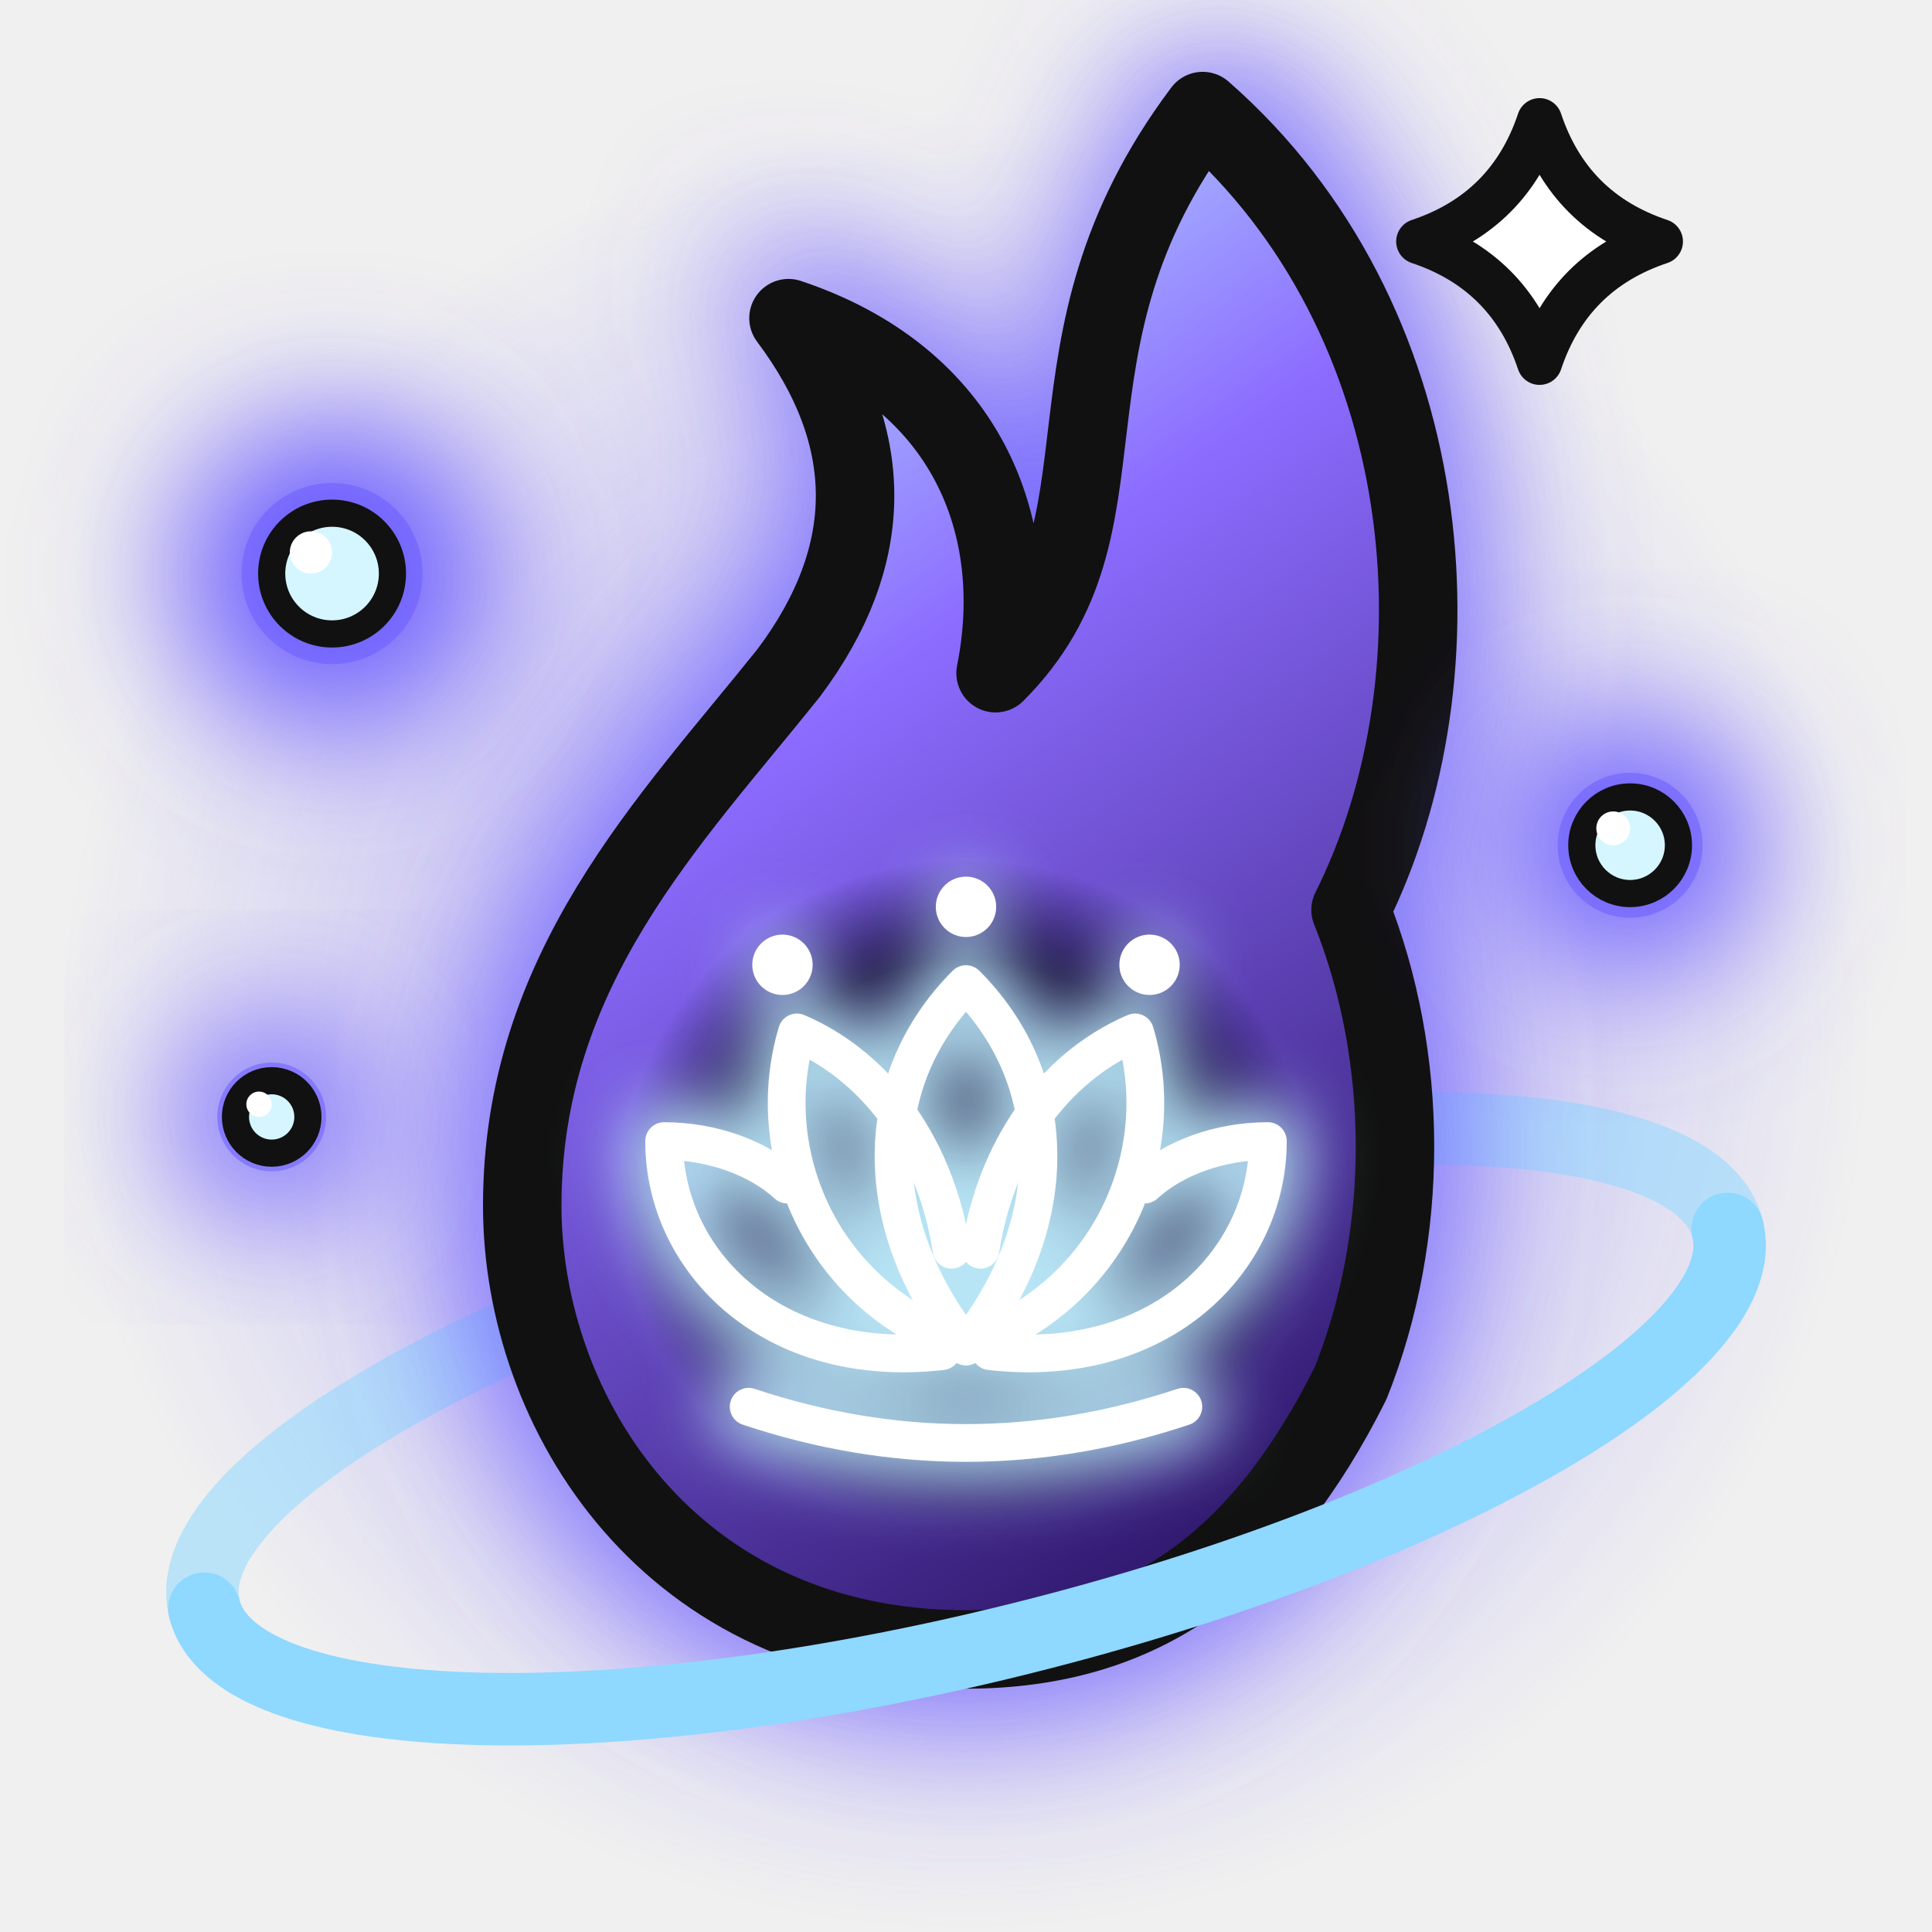
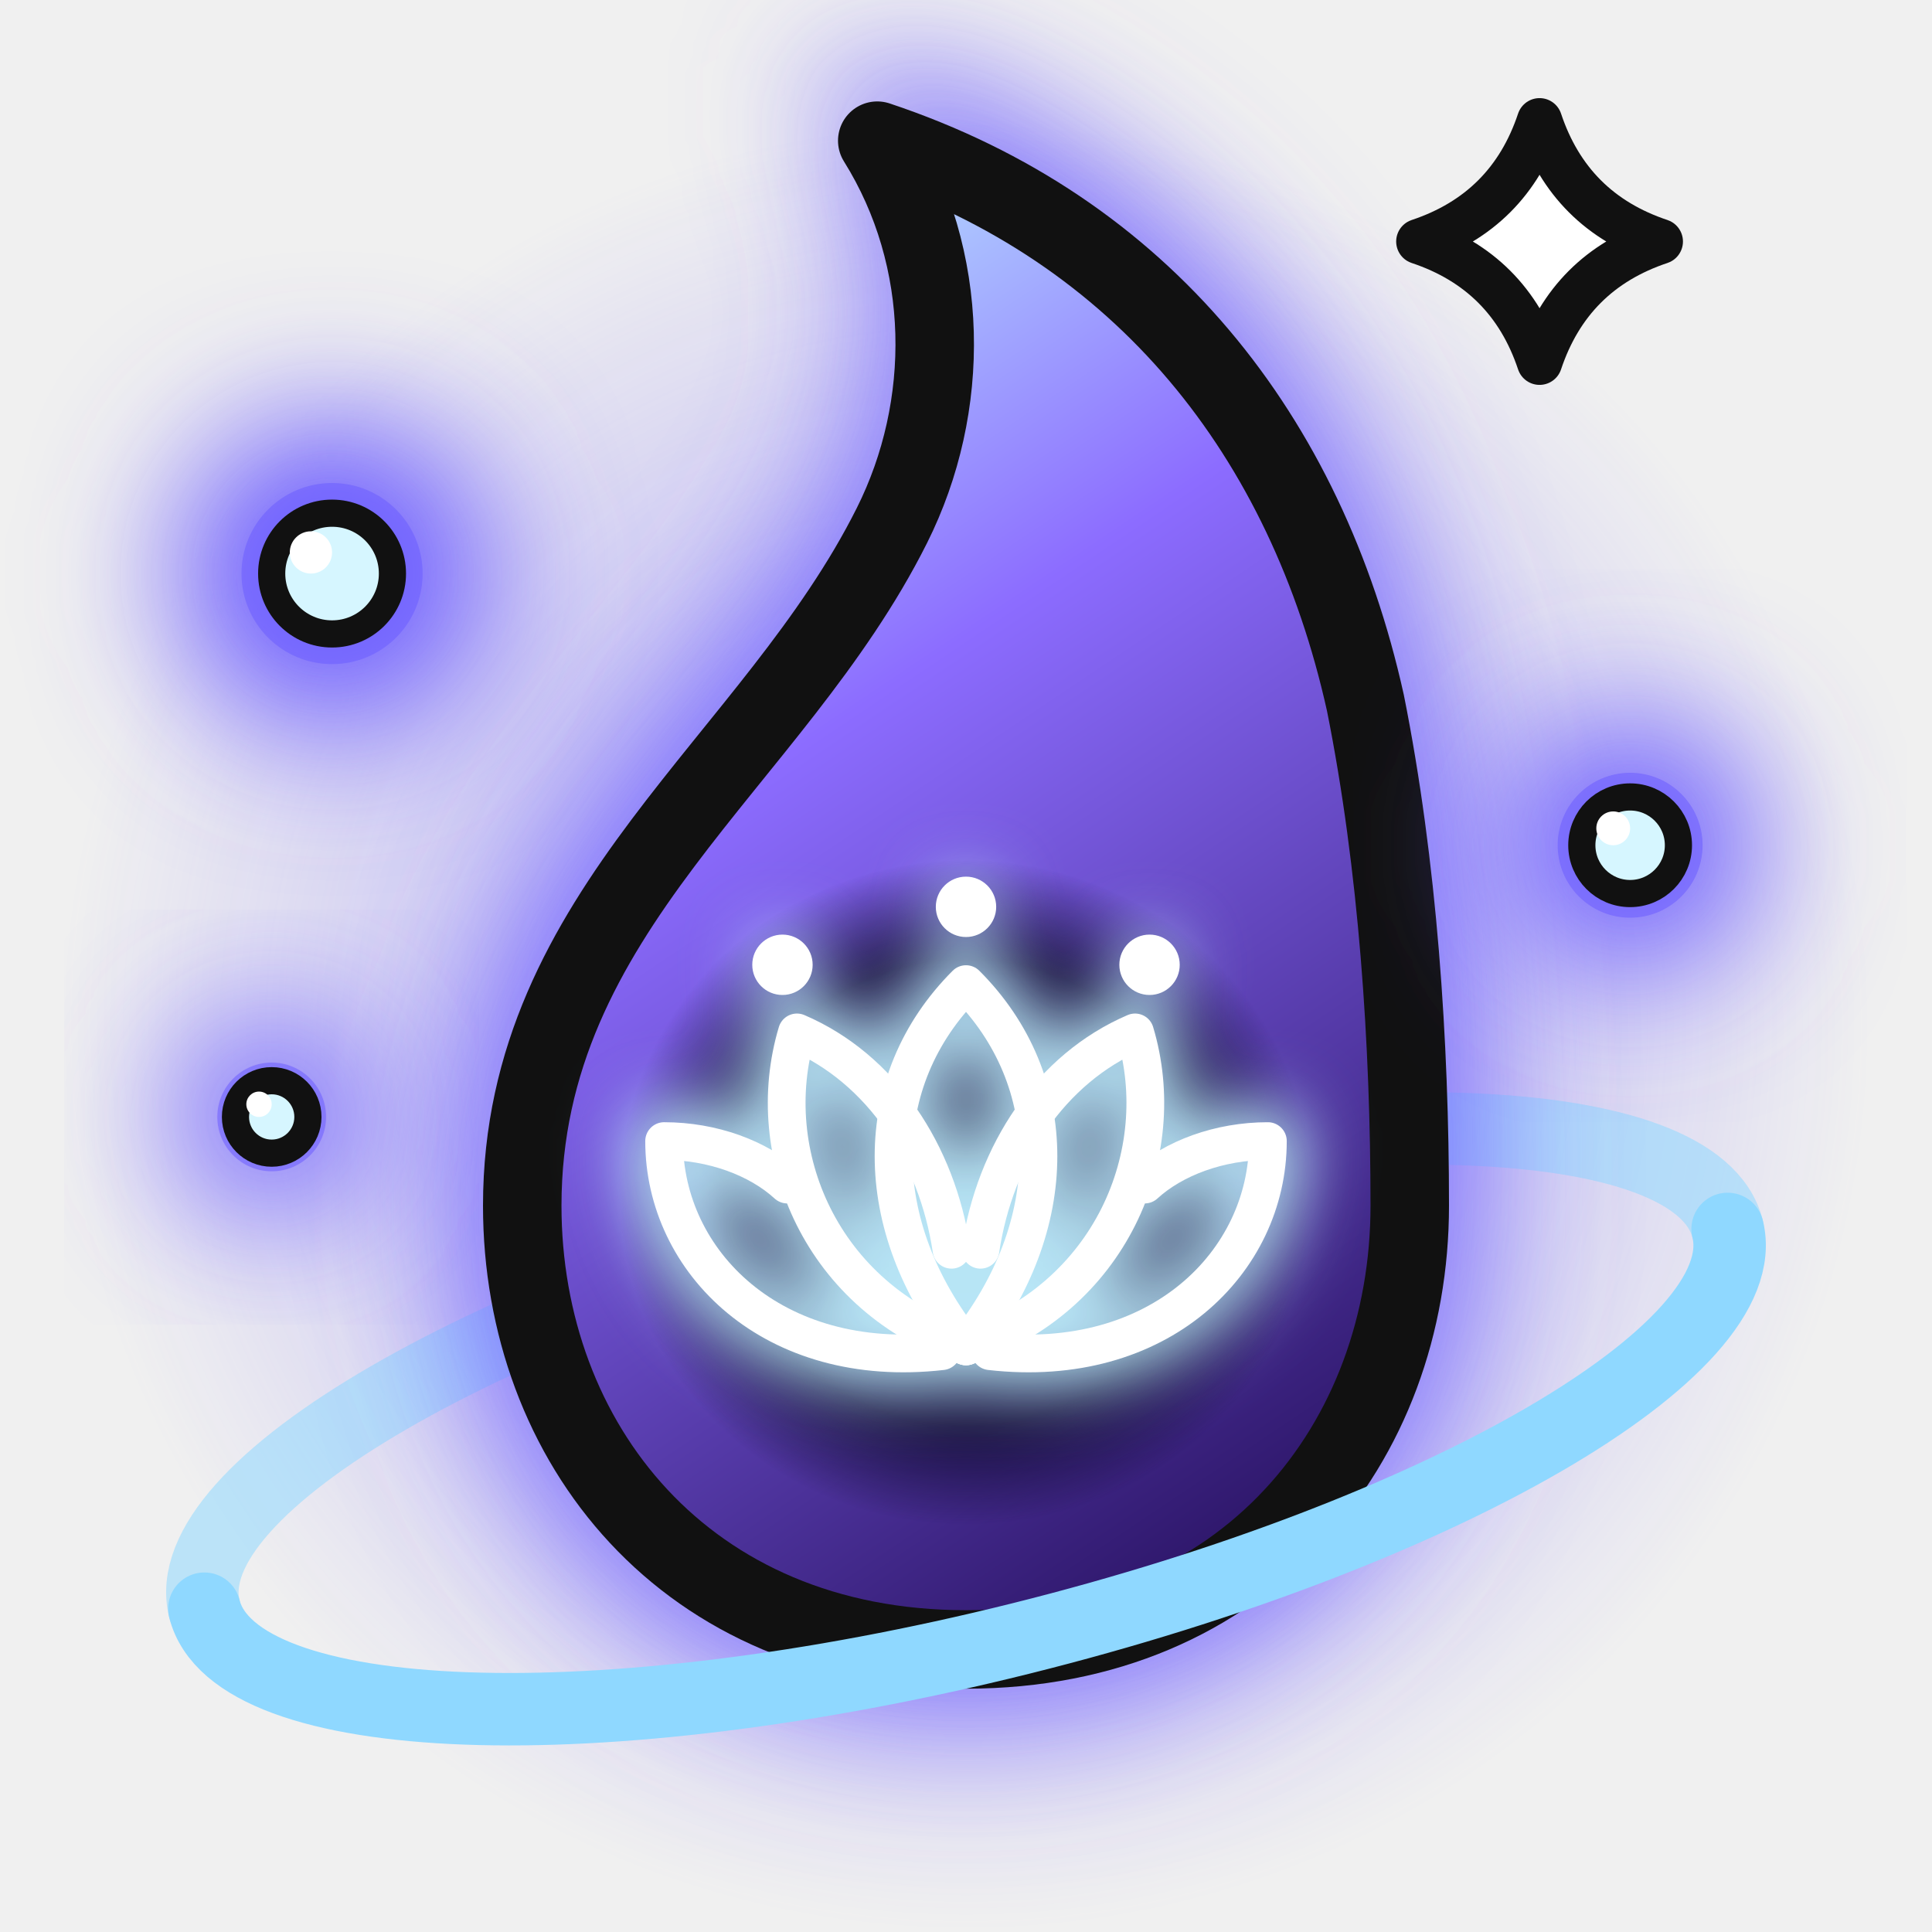
<svg xmlns="http://www.w3.org/2000/svg" viewBox="0 0 64 64" role="img" aria-label="PA">
  <defs>
    <filter id="gl" x="-60%" y="-60%" width="220%" height="220%">
      <feGaussianBlur stdDeviation="2.4" />
    </filter>
    <filter id="lg" x="-30%" y="-30%" width="160%" height="160%">
      <feGaussianBlur stdDeviation="1.1" />
    </filter>
    <radialGradient id="au" cx="0.5" cy="0.5" r="0.5">
      <stop offset="0" stop-color="#6C5CFF" stop-opacity="0.7" />
      <stop offset="0.6" stop-color="#6C5CFF" stop-opacity="0.22" />
      <stop offset="1" stop-color="#6C5CFF" stop-opacity="0" />
    </radialGradient>
    <linearGradient id="fl" x1="0.3" y1="0" x2="0.7" y2="1">
      <stop offset="0" stop-color="#B9E9FF" />
      <stop offset="0.35" stop-color="#8C6CFF" />
      <stop offset="1" stop-color="#2B1466" />
    </linearGradient>
    <radialGradient id="co" cx="0.5" cy="0.5" r="0.5">
      <stop offset="0" stop-color="#0F0A2E" stop-opacity="1" />
      <stop offset="0.7" stop-color="#0F0A2E" stop-opacity="0.85" />
      <stop offset="1" stop-color="#0F0A2E" stop-opacity="0" />
    </radialGradient>
  </defs>
  <circle cx="32" cy="34" r="30" fill="url(#au)" />
  <path d="M6.77 53.29A26 7.5 -14 0 1 57.23 40.71" fill="none" stroke="#8FD8FF" stroke-width="2.4" stroke-linecap="round" opacity="0.55" />
-   <path d="M32.00 55.36C21.80 55.36 16.70 47.20 16.70 40.06C16.70 31.90 21.80 26.80 25.88 21.70C28.94 17.62 28.94 13.54 25.88 9.46C32.00 11.50 34.04 16.60 33.02 21.70C38.12 16.60 34.04 10.48 40.16 2.32C48.32 9.46 49.34 21.70 45.26 29.86C47.30 34.96 47.30 41.08 45.26 46.18C42.20 52.30 38.12 55.36 32.00 55.36Z" fill="#6C5CFF" stroke="#6C5CFF" stroke-width="3" stroke-linejoin="round" filter="url(#gl)" opacity="0.85" />
-   <path d="M32.00 54.64C22.20 54.64 17.30 46.80 17.30 39.94C17.30 32.10 22.20 27.20 26.12 22.30C29.06 18.38 29.06 14.46 26.12 10.54C32.00 12.50 33.96 17.40 32.98 22.30C37.88 17.40 33.96 11.52 39.84 3.68C47.68 10.54 48.66 22.30 44.74 30.14C46.70 35.04 46.70 40.92 44.74 45.82C41.80 51.70 37.88 54.64 32.00 54.64Z" fill="url(#fl)" stroke="#111111" stroke-width="2.6" stroke-linejoin="round" />
+   <path d="M32.00 55.36C22.31 55.36 16.70 48.22 16.70 40.06C16.70 29.86 25.37 24.76 29.45 16.60C31.49 12.52 31.49 7.42 28.94 3.34C38.12 6.40 43.73 13.54 45.77 22.72C46.89 28.33 47.30 34.45 47.30 40.06C47.30 48.22 41.69 55.36 32.00 55.36Z" fill="#6C5CFF" stroke="#6C5CFF" stroke-width="3" stroke-linejoin="round" stroke-linecap="round" filter="url(#gl)" opacity="0.85" />
+   <path d="M32.00 54.64C22.69 54.64 17.30 47.78 17.30 39.94C17.30 30.14 25.63 25.24 29.55 17.40C31.51 13.48 31.51 8.58 29.06 4.66C37.88 7.60 43.27 14.46 45.23 23.28C46.31 28.67 46.70 34.55 46.70 39.94C46.70 47.78 41.31 54.64 32.00 54.64Z" fill="url(#fl)" stroke="#111111" stroke-width="2.6" stroke-linejoin="round" stroke-linecap="round" />
  <ellipse cx="32" cy="39.5" rx="11.5" ry="11" fill="url(#co)" />
  <g filter="url(#lg)" opacity="0.95">
    <path d="M32.00 32.60 C35.20 35.80 35.20 40.60 32.00 44.60 C28.80 40.60 28.80 35.80 32.00 32.60 Z" fill="none" stroke="#BFEFFF" stroke-width="2.4" stroke-linecap="round" stroke-linejoin="round" />
    <path d="M32.00 44.60 C27.20 43.00 25.20 38.20 26.40 34.20 C29.20 35.40 31.04 38.20 31.52 41.40" fill="none" stroke="#BFEFFF" stroke-width="2.4" stroke-linecap="round" stroke-linejoin="round" />
    <path d="M32.00 44.60 C36.80 43.00 38.80 38.20 37.60 34.20 C34.80 35.40 32.96 38.20 32.48 41.40" fill="none" stroke="#BFEFFF" stroke-width="2.4" stroke-linecap="round" stroke-linejoin="round" />
    <path d="M31.20 44.76 C25.60 45.40 22.00 41.80 22.00 37.80 C23.60 37.80 25.12 38.36 26.08 39.24" fill="none" stroke="#BFEFFF" stroke-width="2.4" stroke-linecap="round" stroke-linejoin="round" />
    <path d="M32.80 44.76 C38.40 45.40 42.00 41.80 42.00 37.80 C40.40 37.80 38.88 38.36 37.92 39.24" fill="none" stroke="#BFEFFF" stroke-width="2.4" stroke-linecap="round" stroke-linejoin="round" />
-     <path d="M24.80 46.60 Q32.00 49.00 39.20 46.60" fill="none" stroke="#BFEFFF" stroke-width="2.4" stroke-linecap="round" stroke-linejoin="round" />
    <circle cx="32.00" cy="30.04" r="1.00" fill="#BFEFFF" />
    <circle cx="25.92" cy="31.96" r="1.00" fill="#BFEFFF" />
    <circle cx="38.08" cy="31.96" r="1.00" fill="#BFEFFF" />
  </g>
  <path d="M32.00 32.60 C35.20 35.80 35.20 40.60 32.00 44.60 C28.80 40.60 28.80 35.80 32.00 32.60 Z" fill="none" stroke="#FFFFFF" stroke-width="1.25" stroke-linecap="round" stroke-linejoin="round" />
  <path d="M32.00 44.60 C27.20 43.00 25.20 38.20 26.40 34.20 C29.20 35.40 31.04 38.20 31.52 41.40" fill="none" stroke="#FFFFFF" stroke-width="1.25" stroke-linecap="round" stroke-linejoin="round" />
  <path d="M32.00 44.60 C36.80 43.00 38.80 38.20 37.60 34.20 C34.80 35.40 32.96 38.20 32.48 41.40" fill="none" stroke="#FFFFFF" stroke-width="1.25" stroke-linecap="round" stroke-linejoin="round" />
  <path d="M31.20 44.76 C25.60 45.40 22.00 41.80 22.00 37.80 C23.60 37.80 25.12 38.36 26.08 39.24" fill="none" stroke="#FFFFFF" stroke-width="1.25" stroke-linecap="round" stroke-linejoin="round" />
  <path d="M32.80 44.76 C38.40 45.40 42.00 41.80 42.00 37.80 C40.40 37.80 38.88 38.36 37.92 39.24" fill="none" stroke="#FFFFFF" stroke-width="1.25" stroke-linecap="round" stroke-linejoin="round" />
-   <path d="M24.80 46.60 Q32.00 49.00 39.20 46.60" fill="none" stroke="#FFFFFF" stroke-width="1.25" stroke-linecap="round" stroke-linejoin="round" />
  <circle cx="32.00" cy="30.04" r="1.00" fill="#FFFFFF" />
  <circle cx="25.92" cy="31.96" r="1.00" fill="#FFFFFF" />
  <circle cx="38.08" cy="31.96" r="1.00" fill="#FFFFFF" />
  <path d="M6.77 53.29A26 7.5 -14 0 0 57.23 40.71" fill="none" stroke="#8FD8FF" stroke-width="2.4" stroke-linecap="round" />
  <circle cx="11" cy="19" r="5.2" fill="#6C5CFF" filter="url(#gl)" />
  <circle cx="11" cy="19" r="3.0" fill="#6C5CFF" opacity="0.55" />
  <circle cx="11" cy="19" r="2.0" fill="#D6F6FF" stroke="#111111" stroke-width="0.9" />
  <circle cx="10.3" cy="18.3" r="0.7" fill="#FFFFFF" />
  <circle cx="54" cy="28" r="4.16" fill="#6C5CFF" filter="url(#gl)" />
  <circle cx="54" cy="28" r="2.4" fill="#6C5CFF" opacity="0.55" />
  <circle cx="54" cy="28" r="1.6" fill="#D6F6FF" stroke="#111111" stroke-width="0.9" />
  <circle cx="53.44" cy="27.44" r="0.56" fill="#FFFFFF" />
  <circle cx="9" cy="37" r="3.12" fill="#6C5CFF" filter="url(#gl)" />
  <circle cx="9" cy="37" r="1.8" fill="#6C5CFF" opacity="0.55" />
  <circle cx="9" cy="37" r="1.2" fill="#D6F6FF" stroke="#111111" stroke-width="0.9" />
  <circle cx="8.58" cy="36.58" r="0.42" fill="#FFFFFF" />
  <path d="M51 4Q52.0 7.0 55 8Q52.0 9.0 51 12Q50.0 9.0 47 8Q50.0 7.0 51 4Z" fill="#FFFFFF" stroke="#111111" stroke-width="1.5" stroke-linejoin="round" />
</svg>
